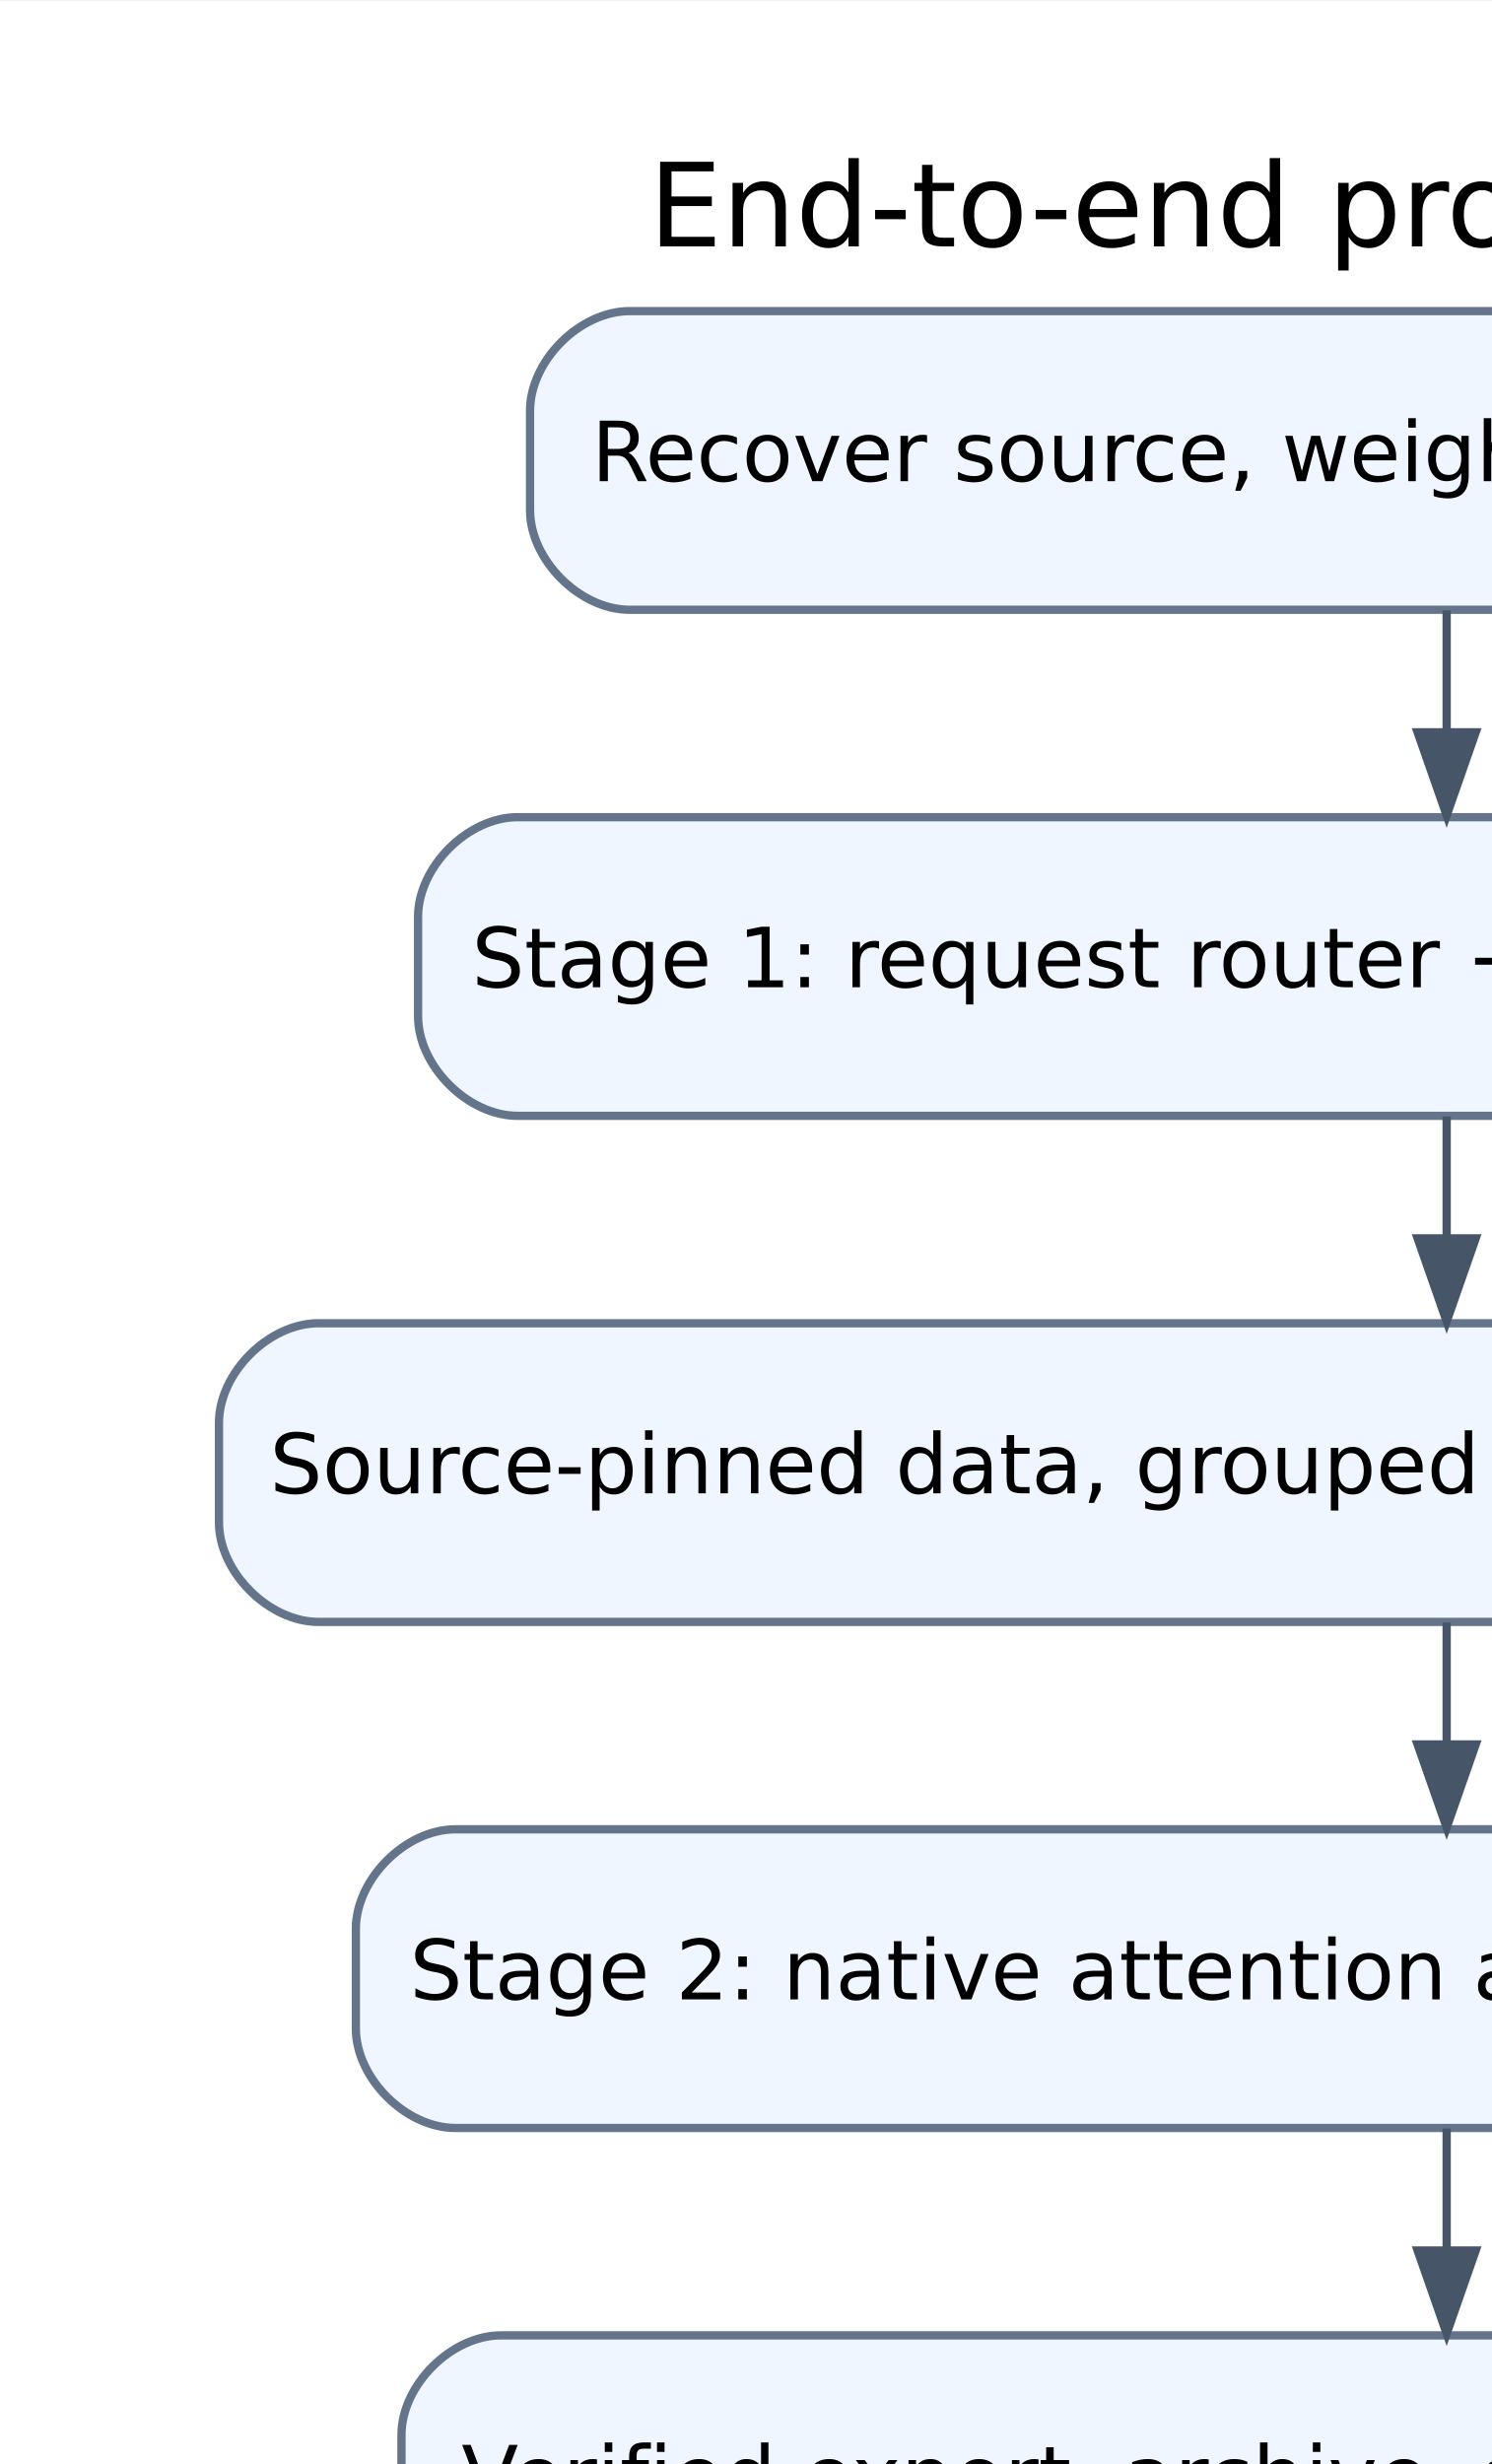
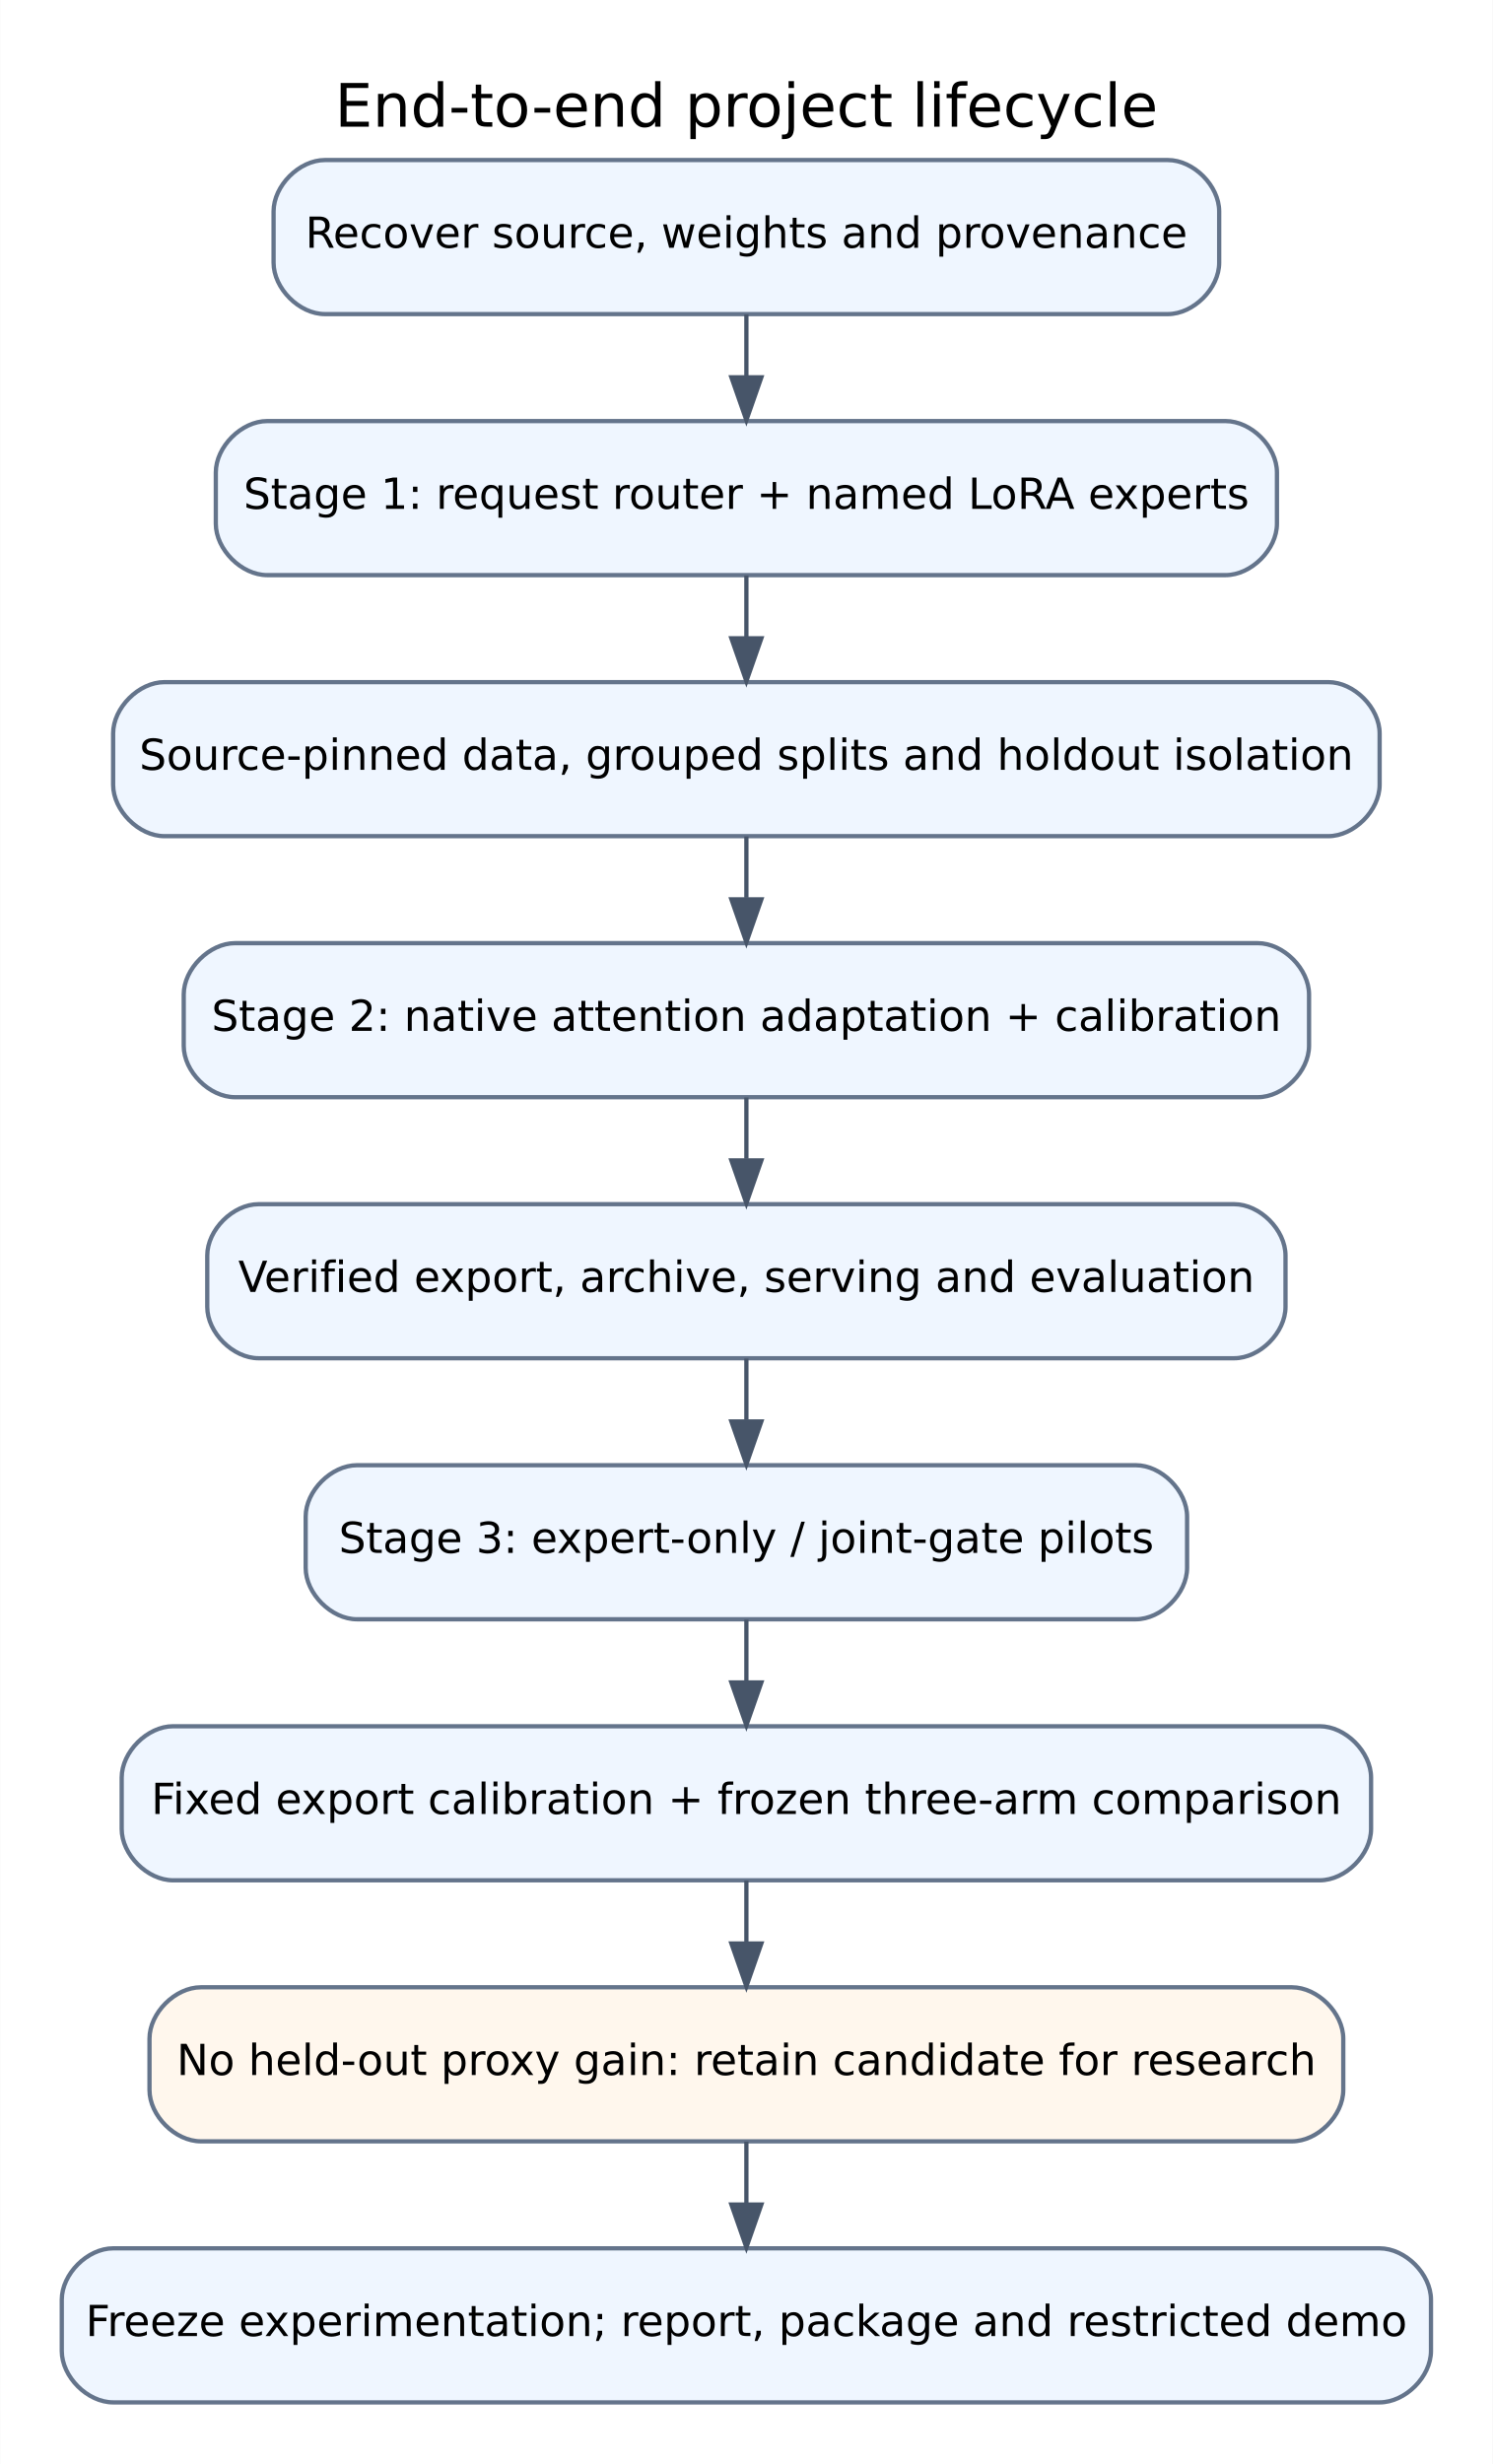
- <svg xmlns="http://www.w3.org/2000/svg" width="678pt" height="1120pt" viewBox="0.00 0.00 348.80 575.80">
-   <g id="graph0" class="graph" transform="scale(1.94 1.94) rotate(0) translate(14.4 561.4)">
+ <svg xmlns="http://www.w3.org/2000/svg" width="349pt" height="576pt" viewBox="0.00 0.00 348.80 575.80">
+   <g id="graph0" class="graph" transform="scale(1 1) rotate(0) translate(14.4 561.4)">
    <polygon fill="white" stroke="transparent" points="-14.4,14.4 -14.4,-561.4 334.4,-561.4 334.4,14.4 -14.4,14.4" />
    <text text-anchor="middle" x="160" y="-531.8" font-family="DejaVu Sans" font-size="14.00">End-to-end project lifecycle</text>
    <g id="node1" class="node">
      <path fill="#eff6ff" stroke="#64748b" d="M258.5,-524C258.5,-524 61.5,-524 61.5,-524 55.5,-524 49.5,-518 49.5,-512 49.5,-512 49.5,-500 49.5,-500 49.5,-494 55.5,-488 61.5,-488 61.5,-488 258.5,-488 258.5,-488 264.5,-488 270.5,-494 270.5,-500 270.5,-500 270.5,-512 270.5,-512 270.5,-518 264.5,-524 258.5,-524" />
      <text text-anchor="middle" x="160" y="-503.5" font-family="DejaVu Sans" font-size="10.00">Recover source, weights and provenance</text>
    </g>
    <g id="node2" class="node">
      <path fill="#eff6ff" stroke="#64748b" d="M272,-463C272,-463 48,-463 48,-463 42,-463 36,-457 36,-451 36,-451 36,-439 36,-439 36,-433 42,-427 48,-427 48,-427 272,-427 272,-427 278,-427 284,-433 284,-439 284,-439 284,-451 284,-451 284,-457 278,-463 272,-463" />
      <text text-anchor="middle" x="160" y="-442.5" font-family="DejaVu Sans" font-size="10.00">Stage 1: request router + named LoRA experts</text>
    </g>
    <g id="edge1" class="edge">
      <path fill="none" stroke="#475569" d="M160,-487.93C160,-483.45 160,-478.49 160,-473.61" />
      <polygon fill="#475569" stroke="#475569" points="163.5,-473.23 160,-463.23 156.5,-473.23 163.5,-473.23" />
    </g>
    <g id="node3" class="node">
      <path fill="#eff6ff" stroke="#64748b" d="M296,-402C296,-402 24,-402 24,-402 18,-402 12,-396 12,-390 12,-390 12,-378 12,-378 12,-372 18,-366 24,-366 24,-366 296,-366 296,-366 302,-366 308,-372 308,-378 308,-378 308,-390 308,-390 308,-396 302,-402 296,-402" />
      <text text-anchor="middle" x="160" y="-381.5" font-family="DejaVu Sans" font-size="10.00">Source-pinned data, grouped splits and holdout isolation</text>
    </g>
    <g id="edge2" class="edge">
      <path fill="none" stroke="#475569" d="M160,-426.93C160,-422.45 160,-417.49 160,-412.61" />
      <polygon fill="#475569" stroke="#475569" points="163.5,-412.23 160,-402.23 156.5,-412.23 163.5,-412.23" />
    </g>
    <g id="node4" class="node">
      <path fill="#eff6ff" stroke="#64748b" d="M279.5,-341C279.5,-341 40.5,-341 40.5,-341 34.5,-341 28.5,-335 28.5,-329 28.5,-329 28.5,-317 28.5,-317 28.5,-311 34.5,-305 40.5,-305 40.5,-305 279.5,-305 279.5,-305 285.5,-305 291.5,-311 291.5,-317 291.5,-317 291.5,-329 291.5,-329 291.5,-335 285.5,-341 279.5,-341" />
      <text text-anchor="middle" x="160" y="-320.5" font-family="DejaVu Sans" font-size="10.00">Stage 2: native attention adaptation + calibration</text>
    </g>
    <g id="edge3" class="edge">
      <path fill="none" stroke="#475569" d="M160,-365.93C160,-361.45 160,-356.49 160,-351.61" />
      <polygon fill="#475569" stroke="#475569" points="163.5,-351.23 160,-341.23 156.5,-351.23 163.5,-351.23" />
    </g>
    <g id="node5" class="node">
      <path fill="#eff6ff" stroke="#64748b" d="M274,-280C274,-280 46,-280 46,-280 40,-280 34,-274 34,-268 34,-268 34,-256 34,-256 34,-250 40,-244 46,-244 46,-244 274,-244 274,-244 280,-244 286,-250 286,-256 286,-256 286,-268 286,-268 286,-274 280,-280 274,-280" />
      <text text-anchor="middle" x="160" y="-259.5" font-family="DejaVu Sans" font-size="10.00">Verified export, archive, serving and evaluation</text>
    </g>
    <g id="edge4" class="edge">
      <path fill="none" stroke="#475569" d="M160,-304.93C160,-300.45 160,-295.49 160,-290.61" />
      <polygon fill="#475569" stroke="#475569" points="163.5,-290.23 160,-280.23 156.5,-290.23 163.5,-290.23" />
    </g>
    <g id="node6" class="node">
      <path fill="#eff6ff" stroke="#64748b" d="M251,-219C251,-219 69,-219 69,-219 63,-219 57,-213 57,-207 57,-207 57,-195 57,-195 57,-189 63,-183 69,-183 69,-183 251,-183 251,-183 257,-183 263,-189 263,-195 263,-195 263,-207 263,-207 263,-213 257,-219 251,-219" />
      <text text-anchor="middle" x="160" y="-198.5" font-family="DejaVu Sans" font-size="10.00">Stage 3: expert-only / joint-gate pilots</text>
    </g>
    <g id="edge5" class="edge">
      <path fill="none" stroke="#475569" d="M160,-243.93C160,-239.45 160,-234.49 160,-229.61" />
      <polygon fill="#475569" stroke="#475569" points="163.5,-229.23 160,-219.23 156.5,-229.23 163.5,-229.23" />
    </g>
    <g id="node7" class="node">
      <path fill="#eff6ff" stroke="#64748b" d="M294,-158C294,-158 26,-158 26,-158 20,-158 14,-152 14,-146 14,-146 14,-134 14,-134 14,-128 20,-122 26,-122 26,-122 294,-122 294,-122 300,-122 306,-128 306,-134 306,-134 306,-146 306,-146 306,-152 300,-158 294,-158" />
      <text text-anchor="middle" x="160" y="-137.5" font-family="DejaVu Sans" font-size="10.00">Fixed export calibration + frozen three-arm comparison</text>
    </g>
    <g id="edge6" class="edge">
      <path fill="none" stroke="#475569" d="M160,-182.93C160,-178.45 160,-173.49 160,-168.61" />
      <polygon fill="#475569" stroke="#475569" points="163.5,-168.23 160,-158.23 156.5,-168.23 163.5,-168.23" />
    </g>
    <g id="node8" class="node">
      <path fill="#fff7ed" stroke="#64748b" d="M287.5,-97C287.5,-97 32.5,-97 32.5,-97 26.5,-97 20.5,-91 20.5,-85 20.5,-85 20.5,-73 20.5,-73 20.5,-67 26.5,-61 32.5,-61 32.5,-61 287.5,-61 287.5,-61 293.5,-61 299.5,-67 299.5,-73 299.5,-73 299.5,-85 299.5,-85 299.5,-91 293.5,-97 287.5,-97" />
      <text text-anchor="middle" x="160" y="-76.5" font-family="DejaVu Sans" font-size="10.00">No held-out proxy gain: retain candidate for research</text>
    </g>
    <g id="edge7" class="edge">
      <path fill="none" stroke="#475569" d="M160,-121.93C160,-117.45 160,-112.49 160,-107.61" />
      <polygon fill="#475569" stroke="#475569" points="163.5,-107.23 160,-97.23 156.5,-107.23 163.5,-107.23" />
    </g>
    <g id="node9" class="node">
      <path fill="#eff6ff" stroke="#64748b" d="M308,-36C308,-36 12,-36 12,-36 6,-36 0,-30 0,-24 0,-24 0,-12 0,-12 0,-6 6,0 12,0 12,0 308,0 308,0 314,0 320,-6 320,-12 320,-12 320,-24 320,-24 320,-30 314,-36 308,-36" />
      <text text-anchor="middle" x="160" y="-15.5" font-family="DejaVu Sans" font-size="10.00">Freeze experimentation; report, package and restricted demo</text>
    </g>
    <g id="edge8" class="edge">
      <path fill="none" stroke="#475569" d="M160,-60.93C160,-56.45 160,-51.49 160,-46.61" />
      <polygon fill="#475569" stroke="#475569" points="163.5,-46.23 160,-36.23 156.5,-46.23 163.5,-46.23" />
    </g>
  </g>
</svg>
